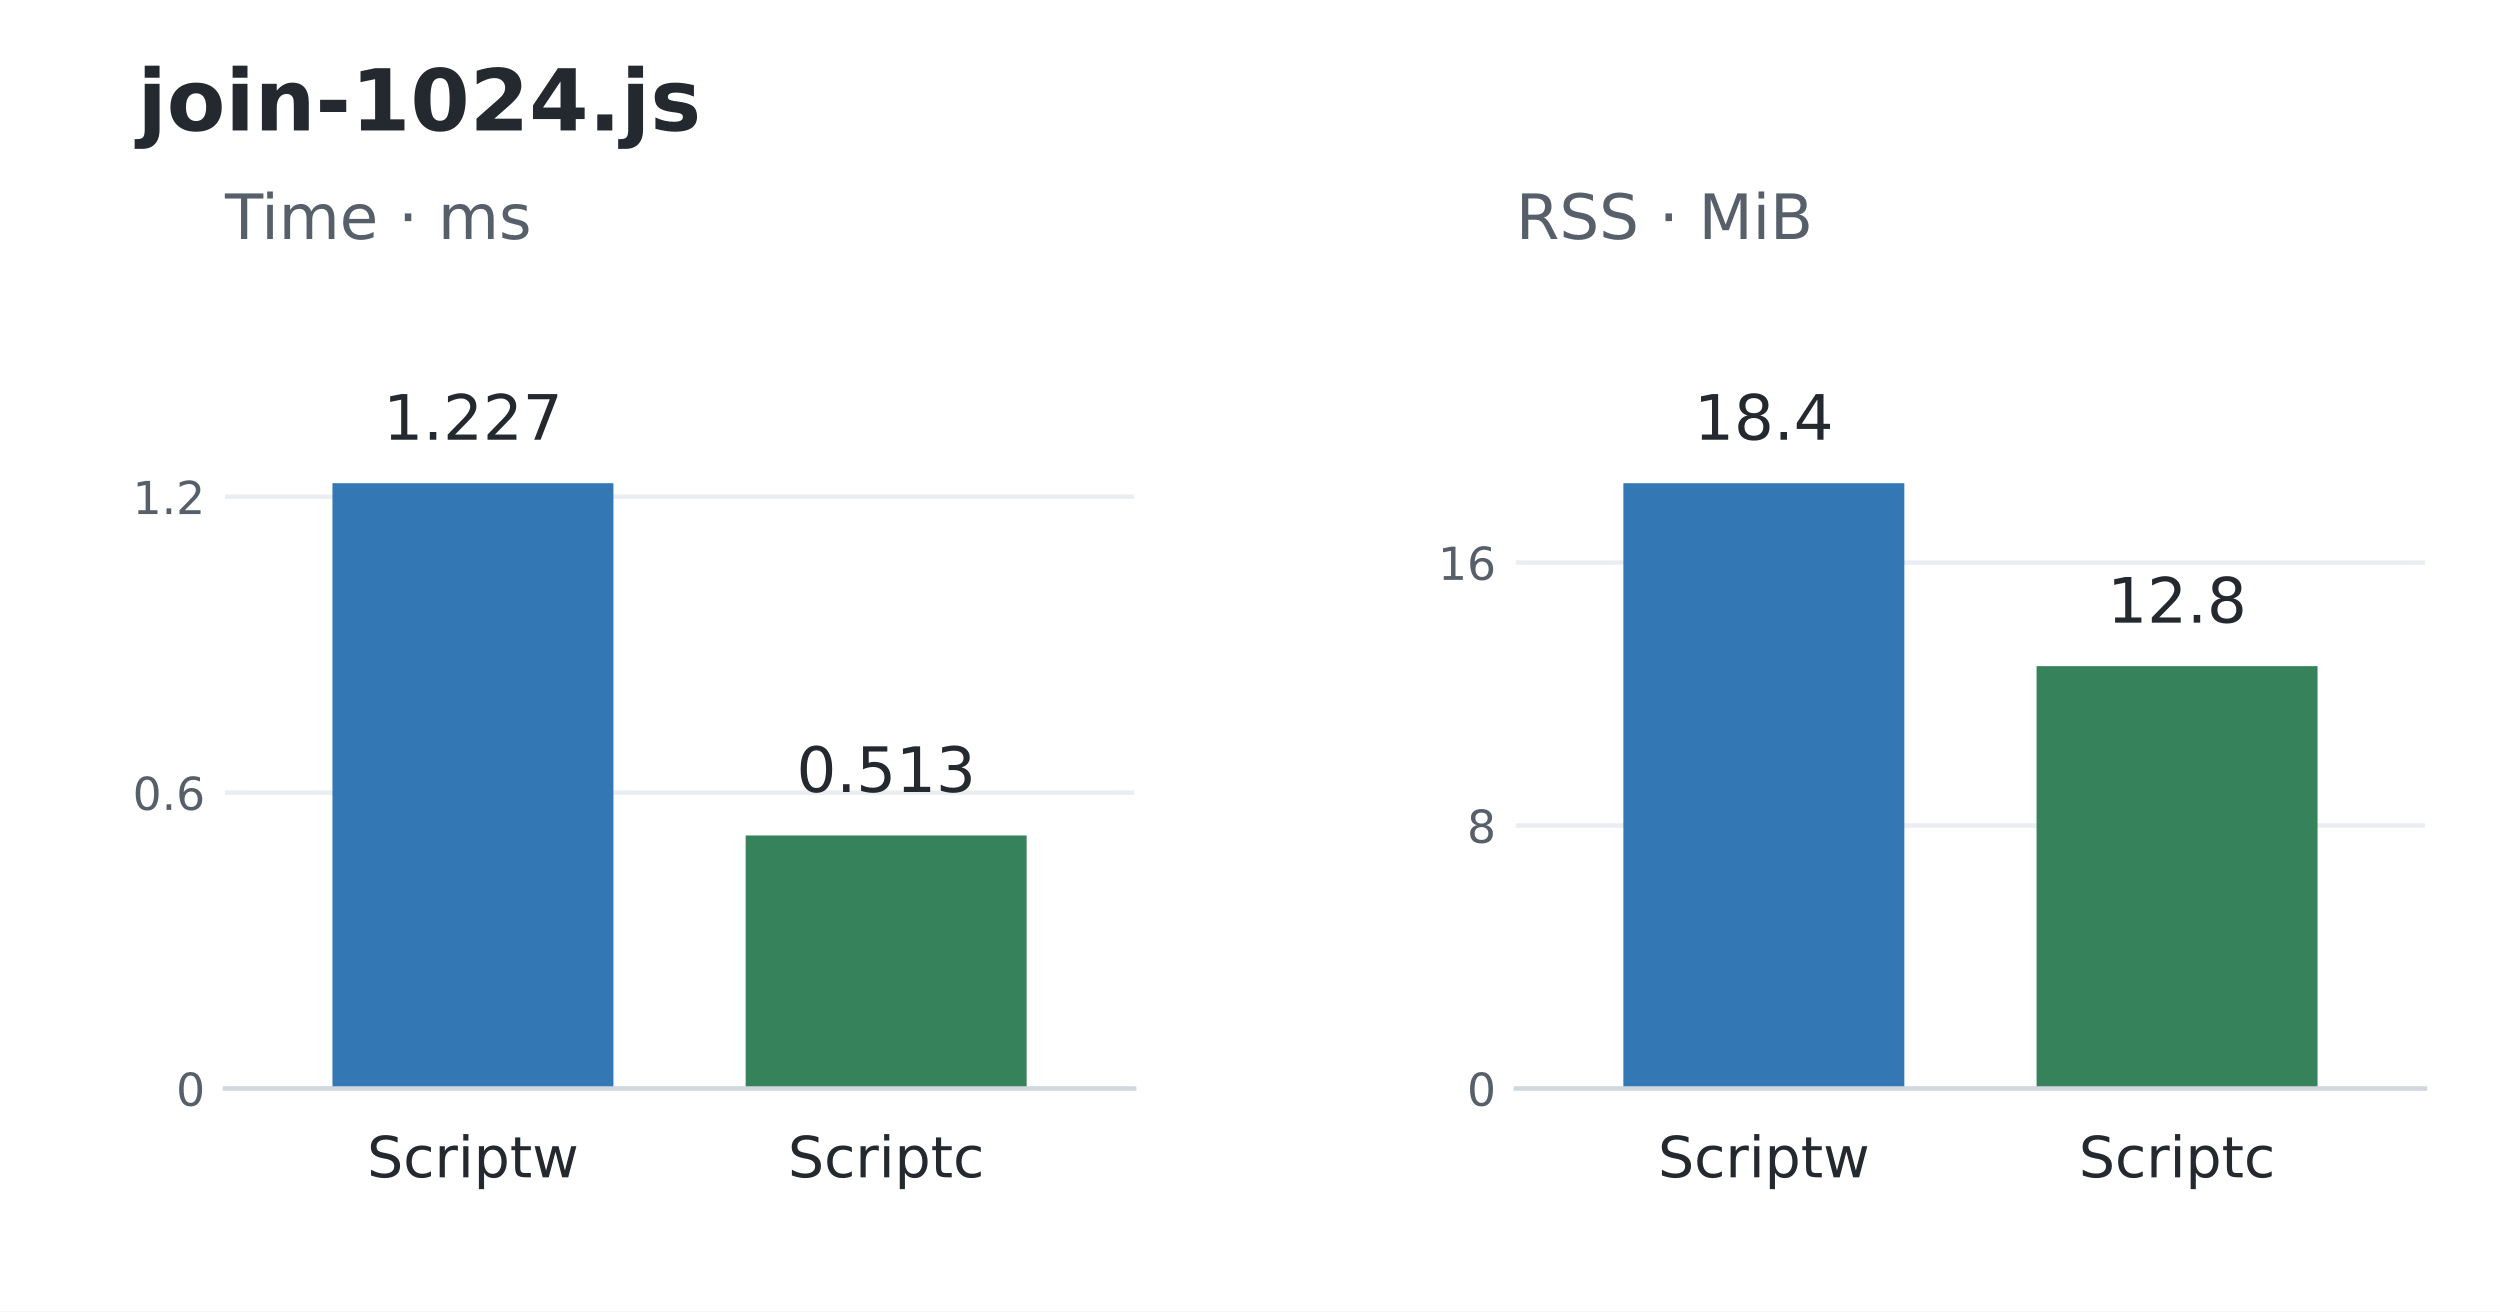
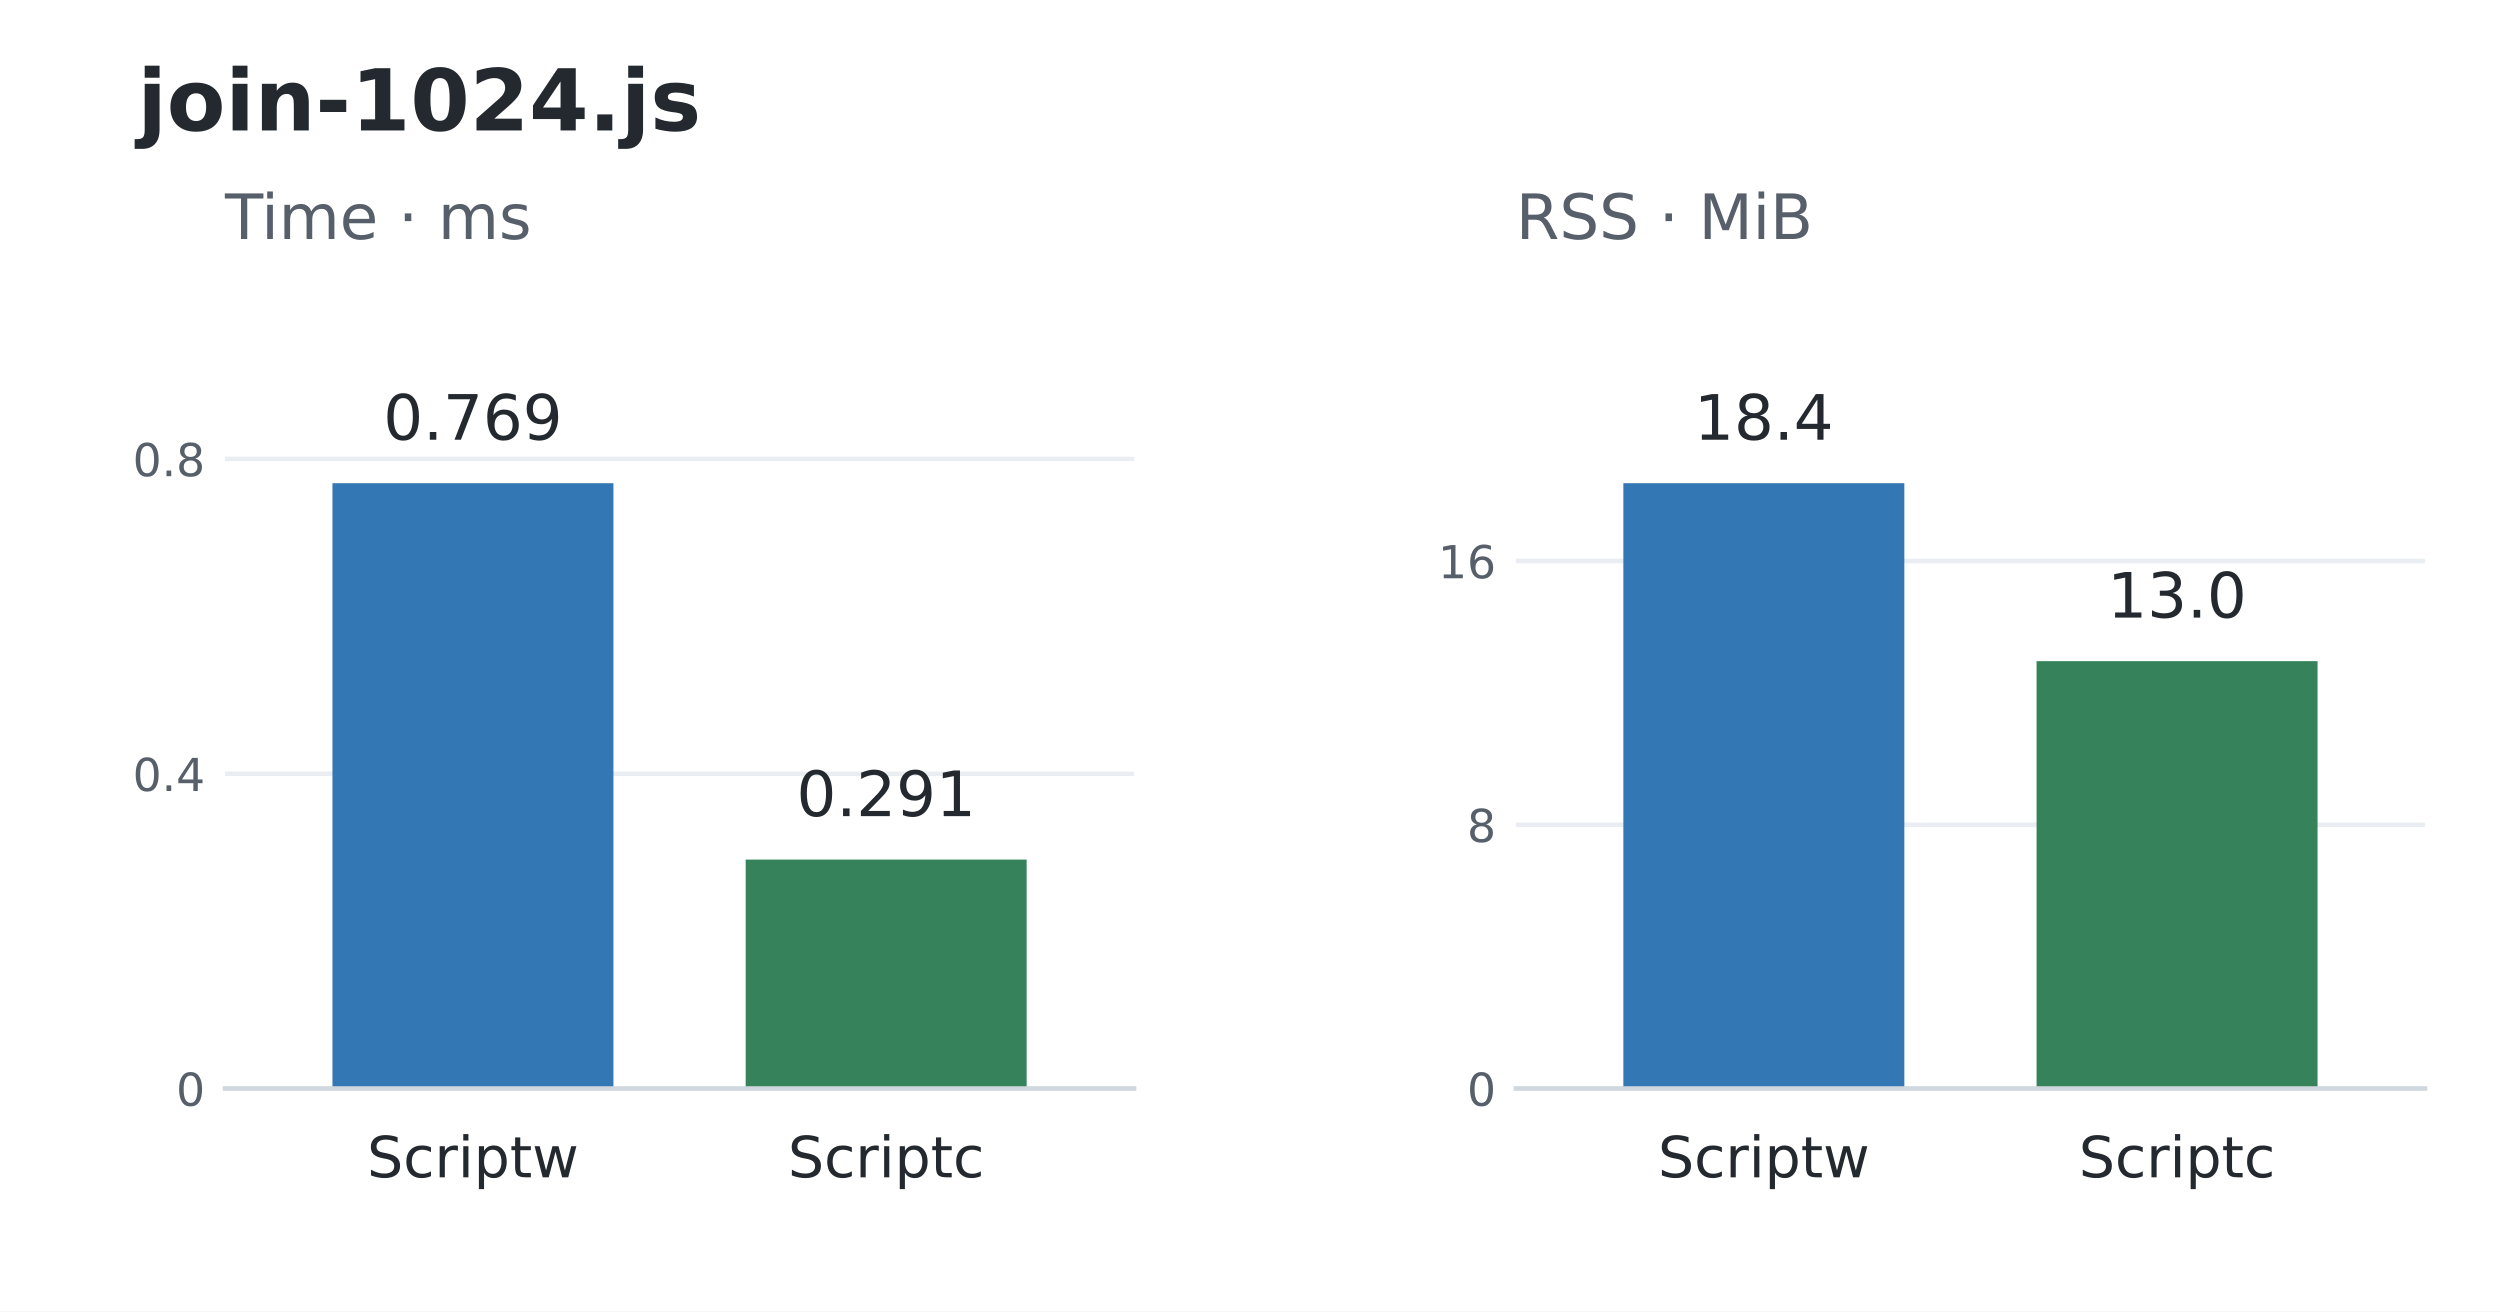
<svg xmlns="http://www.w3.org/2000/svg" width="439.2pt" height="230.4pt" viewBox="0 0 439.2 230.4" version="1.1">
  <defs>
    <style type="text/css">*{stroke-linejoin: round; stroke-linecap: butt}</style>
  </defs>
  <g id="figure_1">
    <g id="patch_1">
      <path d="M 0 230.4 L 439.2 230.4 L 439.2 0 L 0 0 z " style="fill: #ffffff" />
    </g>
    <g id="axes_1">
      <g id="patch_2">
        <path d="M 39.528 191.232 L 199.237 191.232 L 199.237 52.992 L 39.528 52.992 z " style="fill: #ffffff" />
      </g>
      <g id="matplotlib.axis_1">
        <g id="xtick_1">
          <g id="line2d_1" />
          <g id="text_1">
            <text style="font-size: 10px; font-family: 'DejaVu Sans'; text-anchor: middle; fill: #24292f" x="83.085" y="206.83" transform="rotate(-0 83.08503 206.8304)">Scriptw</text>
          </g>
        </g>
        <g id="xtick_2">
          <g id="line2d_2" />
          <g id="text_2">
            <text style="font-size: 10px; font-family: 'DejaVu Sans'; text-anchor: middle; fill: #24292f" x="155.68" y="206.83" transform="rotate(-0 155.6801 206.8304)">Scriptc</text>
          </g>
        </g>
      </g>
      <g id="matplotlib.axis_2">
        <g id="ytick_1">
          <g id="line2d_3">
            <path d="M 39.528 191.232 L 199.237 191.232 " clip-path="url(#p648741f3fb)" style="fill: none; stroke: #eaeef2; stroke-width: 0.8; stroke-linecap: square" />
          </g>
          <g id="line2d_4" />
          <g id="text_3">
            <text style="font-size: 8px; font-family: 'DejaVu Sans'; text-anchor: end; fill: #57606a" x="36.028" y="194.271" transform="rotate(-0 36.028 194.2711)">0</text>
          </g>
        </g>
        <g id="ytick_2">
          <g id="line2d_5">
-             <path d="M 39.528 139.251 L 199.237 139.251 " clip-path="url(#p648741f3fb)" style="fill: none; stroke: #eaeef2; stroke-width: 0.8; stroke-linecap: square" />
+             <path d="M 39.528 135.927 L 199.237 135.927 " clip-path="url(#p648741f3fb)" style="fill: none; stroke: #eaeef2; stroke-width: 0.8; stroke-linecap: square" />
          </g>
          <g id="line2d_6" />
          <g id="text_4">
-             <text style="font-size: 8px; font-family: 'DejaVu Sans'; text-anchor: end; fill: #57606a" x="36.028" y="142.29" transform="rotate(-0 36.028 142.2899)">0.6</text>
+             <text style="font-size: 8px; font-family: 'DejaVu Sans'; text-anchor: end; fill: #57606a" x="36.028" y="138.966" transform="rotate(-0 36.028 138.9659)">0.4</text>
          </g>
        </g>
        <g id="ytick_3">
          <g id="line2d_7">
-             <path d="M 39.528 87.27 L 199.237 87.27 " clip-path="url(#p648741f3fb)" style="fill: none; stroke: #eaeef2; stroke-width: 0.8; stroke-linecap: square" />
+             <path d="M 39.528 80.622 L 199.237 80.622 " clip-path="url(#p648741f3fb)" style="fill: none; stroke: #eaeef2; stroke-width: 0.8; stroke-linecap: square" />
          </g>
          <g id="line2d_8" />
          <g id="text_5">
-             <text style="font-size: 8px; font-family: 'DejaVu Sans'; text-anchor: end; fill: #57606a" x="36.028" y="90.309" transform="rotate(-0 36.028 90.30879)">1.2</text>
+             <text style="font-size: 8px; font-family: 'DejaVu Sans'; text-anchor: end; fill: #57606a" x="36.028" y="83.661" transform="rotate(-0 36.028 83.66076)">0.8</text>
          </g>
        </g>
      </g>
      <g id="patch_3">
        <path d="M 58.403 191.232 L 107.767 191.232 L 107.767 84.894 L 58.403 84.894 z " clip-path="url(#p648741f3fb)" style="fill: #3378b5" />
      </g>
      <g id="patch_4">
-         <path d="M 130.998 191.232 L 180.362 191.232 L 180.362 146.775 L 130.998 146.775 z " clip-path="url(#p648741f3fb)" style="fill: #36835b" />
+         <path d="M 130.998 191.232 L 180.362 191.232 L 180.362 151.017 L 130.998 151.017 z " clip-path="url(#p648741f3fb)" style="fill: #36835b" />
      </g>
      <g id="patch_5">
        <path d="M 39.528 191.232 L 199.237 191.232 " style="fill: none; stroke: #d0d7de; stroke-width: 0.8; stroke-linejoin: miter; stroke-linecap: square" />
      </g>
      <g id="text_6">
-         <text style="font-size: 11px; font-family: 'DejaVu Sans'; text-anchor: middle; fill: #24292f" x="83.085" y="77.251" transform="rotate(-0 83.08503 77.25096)">1.227</text>
+         <text style="font-size: 11px; font-family: 'DejaVu Sans'; text-anchor: middle; fill: #24292f" x="83.085" y="77.251" transform="rotate(-0 83.08503 77.25096)">0.769</text>
      </g>
      <g id="text_7">
-         <text style="font-size: 11px; font-family: 'DejaVu Sans'; text-anchor: middle; fill: #24292f" x="155.68" y="139.132" transform="rotate(-0 155.6801 139.1321)">0.513</text>
+         <text style="font-size: 11px; font-family: 'DejaVu Sans'; text-anchor: middle; fill: #24292f" x="155.68" y="143.374" transform="rotate(-0 155.6801 143.3739)">0.291</text>
      </g>
      <g id="text_8">
        <text style="font-size: 11px; font-family: 'DejaVu Sans'; text-anchor: start; fill: #57606a" x="39.528" y="41.992" transform="rotate(-0 39.528 41.992)">Time · ms</text>
      </g>
    </g>
    <g id="axes_2">
      <g id="patch_6">
        <path d="M 266.315 191.232 L 426.024 191.232 L 426.024 52.992 L 266.315 52.992 z " style="fill: #ffffff" />
      </g>
      <g id="matplotlib.axis_3">
        <g id="xtick_3">
          <g id="line2d_9" />
          <g id="text_9">
            <text style="font-size: 10px; font-family: 'DejaVu Sans'; text-anchor: middle; fill: #24292f" x="309.872" y="206.83" transform="rotate(-0 309.8719 206.8304)">Scriptw</text>
          </g>
        </g>
        <g id="xtick_4">
          <g id="line2d_10" />
          <g id="text_10">
            <text style="font-size: 10px; font-family: 'DejaVu Sans'; text-anchor: middle; fill: #24292f" x="382.467" y="206.83" transform="rotate(-0 382.467 206.8304)">Scriptc</text>
          </g>
        </g>
      </g>
      <g id="matplotlib.axis_4">
        <g id="ytick_4">
          <g id="line2d_11">
            <path d="M 266.315 191.232 L 426.024 191.232 " clip-path="url(#pf3a1462166)" style="fill: none; stroke: #eaeef2; stroke-width: 0.8; stroke-linecap: square" />
          </g>
          <g id="line2d_12" />
          <g id="text_11">
            <text style="font-size: 8px; font-family: 'DejaVu Sans'; text-anchor: end; fill: #57606a" x="262.815" y="194.271" transform="rotate(-0 262.8149 194.2711)">0</text>
          </g>
        </g>
        <g id="ytick_5">
          <g id="line2d_13">
-             <path d="M 266.315 145.033 L 426.024 145.033 " clip-path="url(#pf3a1462166)" style="fill: none; stroke: #eaeef2; stroke-width: 0.8; stroke-linecap: square" />
+             <path d="M 266.315 144.891 L 426.024 144.891 " clip-path="url(#pf3a1462166)" style="fill: none; stroke: #eaeef2; stroke-width: 0.8; stroke-linecap: square" />
          </g>
          <g id="line2d_14" />
          <g id="text_12">
-             <text style="font-size: 8px; font-family: 'DejaVu Sans'; text-anchor: end; fill: #57606a" x="262.815" y="148.072" transform="rotate(-0 262.8149 148.0723)">8</text>
+             <text style="font-size: 8px; font-family: 'DejaVu Sans'; text-anchor: end; fill: #57606a" x="262.815" y="147.93" transform="rotate(-0 262.8149 147.9297)">8</text>
          </g>
        </g>
        <g id="ytick_6">
          <g id="line2d_15">
-             <path d="M 266.315 98.834 L 426.024 98.834 " clip-path="url(#pf3a1462166)" style="fill: none; stroke: #eaeef2; stroke-width: 0.8; stroke-linecap: square" />
+             <path d="M 266.315 98.549 L 426.024 98.549 " clip-path="url(#pf3a1462166)" style="fill: none; stroke: #eaeef2; stroke-width: 0.8; stroke-linecap: square" />
          </g>
          <g id="line2d_16" />
          <g id="text_13">
-             <text style="font-size: 8px; font-family: 'DejaVu Sans'; text-anchor: end; fill: #57606a" x="262.815" y="101.873" transform="rotate(-0 262.8149 101.8735)">16</text>
+             <text style="font-size: 8px; font-family: 'DejaVu Sans'; text-anchor: end; fill: #57606a" x="262.815" y="101.588" transform="rotate(-0 262.8149 101.5884)">16</text>
          </g>
        </g>
      </g>
      <g id="patch_7">
        <path d="M 285.19 191.232 L 334.554 191.232 L 334.554 84.894 L 285.19 84.894 z " clip-path="url(#pf3a1462166)" style="fill: #3378b5" />
      </g>
      <g id="patch_8">
-         <path d="M 357.785 191.232 L 407.149 191.232 L 407.149 117.027 L 357.785 117.027 z " clip-path="url(#pf3a1462166)" style="fill: #36835b" />
+         <path d="M 357.785 191.232 L 407.149 191.232 L 407.149 116.142 L 357.785 116.142 z " clip-path="url(#pf3a1462166)" style="fill: #36835b" />
      </g>
      <g id="patch_9">
        <path d="M 266.315 191.232 L 426.024 191.232 " style="fill: none; stroke: #d0d7de; stroke-width: 0.8; stroke-linejoin: miter; stroke-linecap: square" />
      </g>
      <g id="text_14">
        <text style="font-size: 11px; font-family: 'DejaVu Sans'; text-anchor: middle; fill: #24292f" x="309.872" y="77.251" transform="rotate(-0 309.8719 77.25096)">18.4</text>
      </g>
      <g id="text_15">
-         <text style="font-size: 11px; font-family: 'DejaVu Sans'; text-anchor: middle; fill: #24292f" x="382.467" y="109.385" transform="rotate(-0 382.467 109.3848)">12.8</text>
+         <text style="font-size: 11px; font-family: 'DejaVu Sans'; text-anchor: middle; fill: #24292f" x="382.467" y="108.5" transform="rotate(-0 382.467 108.4997)">13.0</text>
      </g>
      <g id="text_16">
        <text style="font-size: 11px; font-family: 'DejaVu Sans'; text-anchor: start; fill: #57606a" x="266.315" y="41.992" transform="rotate(-0 266.3149 41.992)">RSS · MiB</text>
      </g>
    </g>
    <g id="text_17">
      <text style="font-weight: 700; font-size: 15px; font-family: 'DejaVu Sans'; text-anchor: start; fill: #24292f" x="24.156" y="22.918" transform="rotate(-0 24.156 22.91766)">join-1024.js</text>
    </g>
  </g>
  <defs>
    <clipPath id="p648741f3fb">
      <rect x="39.528" y="52.992" width="159.709" height="138.24" />
    </clipPath>
    <clipPath id="pf3a1462166">
      <rect x="266.315" y="52.992" width="159.709" height="138.24" />
    </clipPath>
  </defs>
</svg>
